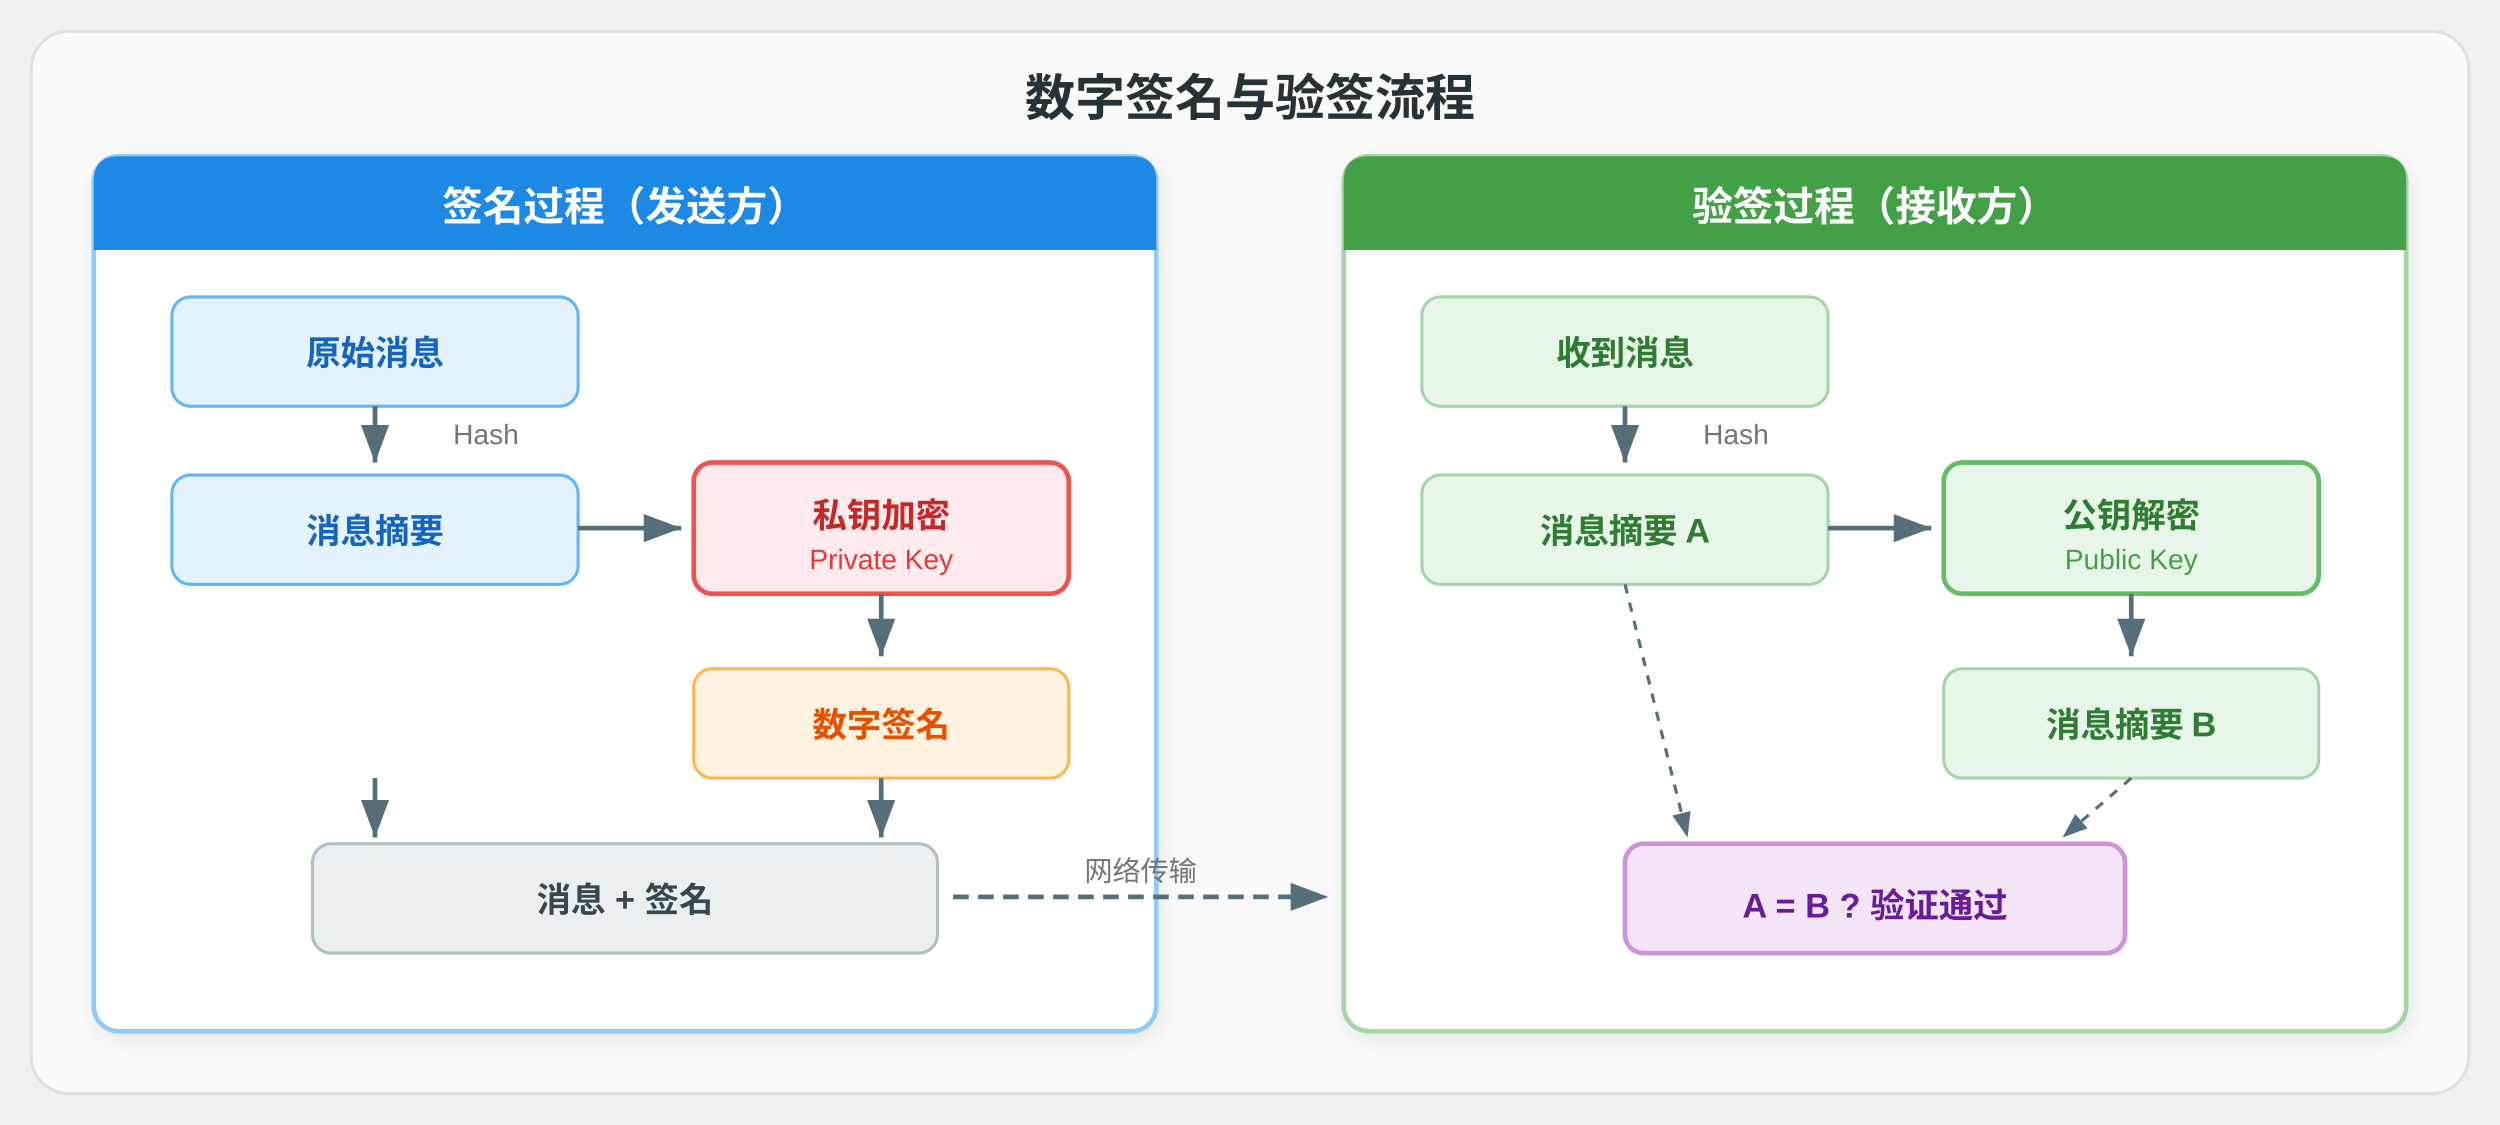
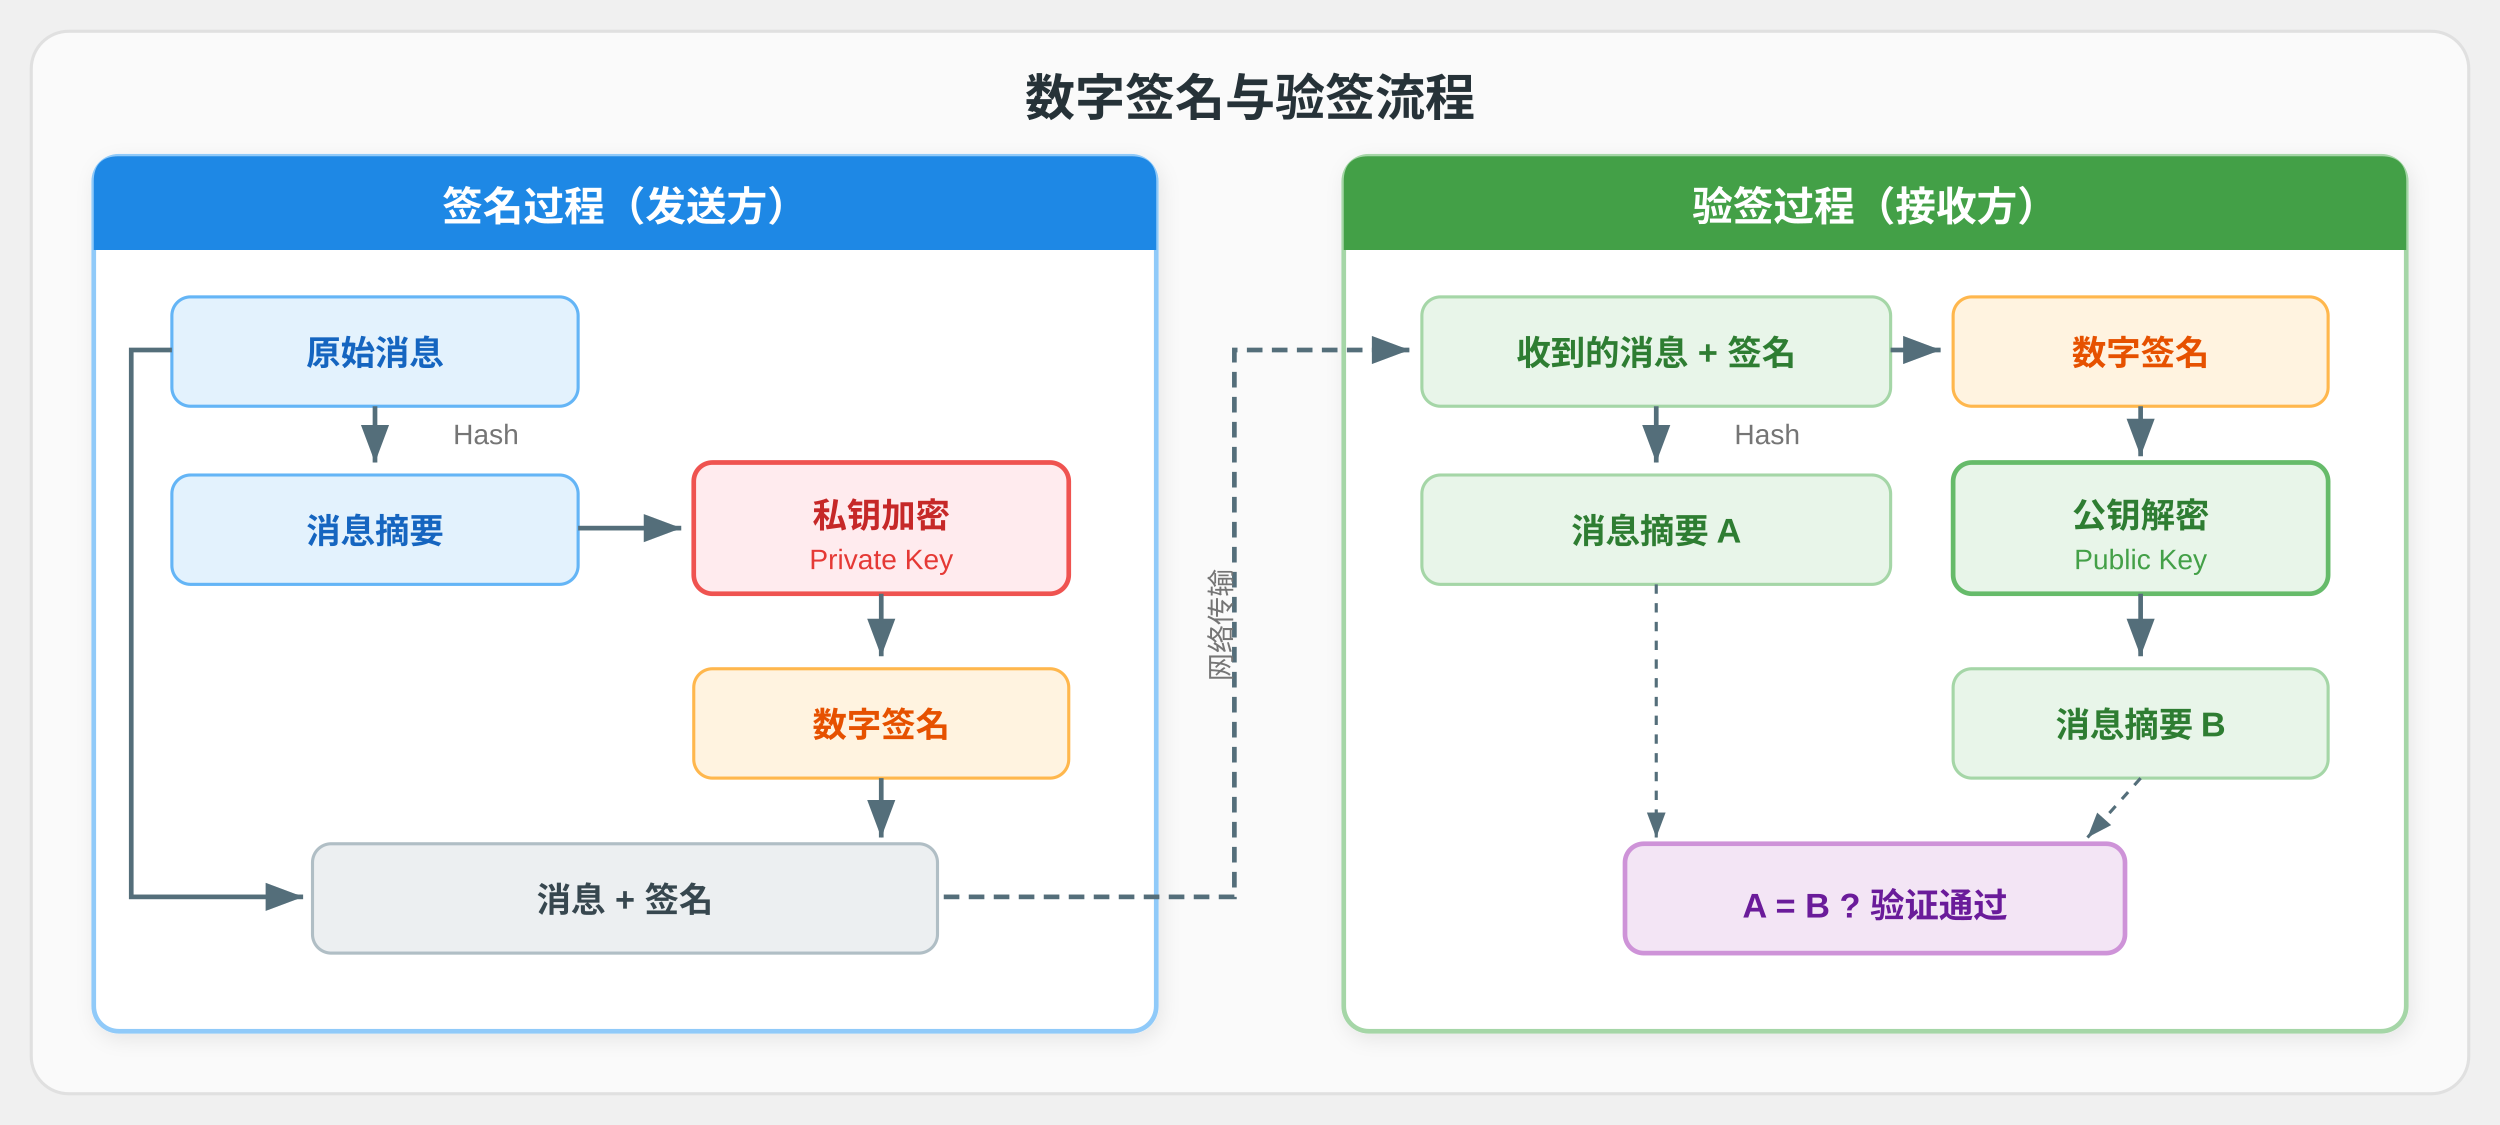
<svg xmlns="http://www.w3.org/2000/svg" viewBox="0 0 800 360" font-family="'Segoe UI',Arial,sans-serif">
  <defs>
    <filter id="shadow">
      <feDropShadow dx="1" dy="2" flood-color="#000" flood-opacity="0.08" stdDeviation="3" />
    </filter>
    <marker id="ah" markerWidth="8" markerHeight="6" refX="8" refY="3" orient="auto">
      <path d="M0,0 L8,3 L0,6Z" fill="#546E7A" />
-     </marker>
-     <marker id="ahr" markerWidth="8" markerHeight="6" refX="0" refY="3" orient="auto">
-       <path d="M8,0 L0,3 L8,6Z" fill="#546E7A" />
    </marker>
  </defs>
  <rect x="10" y="10" width="780" height="340" rx="12" fill="#FAFAFA" stroke="#E0E0E0" stroke-width="1" />
  <text x="400" y="30" text-anchor="middle" dominant-baseline="central" font-size="16" font-weight="bold" fill="#263238">数字签名与验签流程</text>
  <rect x="30" y="50" width="340" height="280" rx="8" fill="#FFFFFF" stroke="#90CAF9" stroke-width="1.5" filter="url(#shadow)" />
  <path d="M38,50 H362 Q370,50 370,58 V80 H30 V58 Q30,50 38,50 Z" fill="#1E88E5" />
  <text x="200" y="65" text-anchor="middle" dominant-baseline="central" font-size="13" font-weight="bold" fill="#FFFFFF">签名过程（发送方）</text>
  <rect x="55" y="95" width="130" height="35" rx="6" fill="#E3F2FD" stroke="#64B5F6" stroke-width="1" />
  <text x="120" y="112" text-anchor="middle" dominant-baseline="central" font-size="11" font-weight="600" fill="#1565C0">原始消息</text>
  <line x1="120" y1="130" x2="120" y2="148" stroke="#546E7A" stroke-width="1.5" marker-end="url(#ah)" />
  <text x="145" y="139" text-anchor="start" dominant-baseline="central" font-size="9" fill="#757575">Hash</text>
  <rect x="55" y="152" width="130" height="35" rx="6" fill="#E3F2FD" stroke="#64B5F6" stroke-width="1" />
  <text x="120" y="169" text-anchor="middle" dominant-baseline="central" font-size="11" font-weight="600" fill="#1565C0">消息摘要</text>
  <line x1="185" y1="169" x2="218" y2="169" stroke="#546E7A" stroke-width="1.5" marker-end="url(#ah)" />
  <rect x="222" y="148" width="120" height="42" rx="6" fill="#FFEBEE" stroke="#EF5350" stroke-width="1.5" />
  <text x="282" y="164" text-anchor="middle" dominant-baseline="central" font-size="11" font-weight="bold" fill="#C62828">私钥加密</text>
  <text x="282" y="179" text-anchor="middle" dominant-baseline="central" font-size="9" fill="#E53935">Private Key</text>
  <line x1="282" y1="190" x2="282" y2="210" stroke="#546E7A" stroke-width="1.5" marker-end="url(#ah)" />
  <rect x="222" y="214" width="120" height="35" rx="6" fill="#FFF3E0" stroke="#FFB74D" stroke-width="1" />
  <text x="282" y="231" text-anchor="middle" dominant-baseline="central" font-size="11" font-weight="600" fill="#E65100">数字签名</text>
  <rect x="100" y="270" width="200" height="35" rx="6" fill="#ECEFF1" stroke="#B0BEC5" stroke-width="1" />
  <text x="200" y="287" text-anchor="middle" dominant-baseline="central" font-size="11" font-weight="600" fill="#37474F">消息 + 签名</text>
-   <line x1="120" y1="249" x2="120" y2="268" stroke="#546E7A" stroke-width="1.5" marker-end="url(#ah)" />
  <line x1="282" y1="249" x2="282" y2="268" stroke="#546E7A" stroke-width="1.5" marker-end="url(#ah)" />
+   <path d="M55,112 L42,112 L42,287 L97,287" fill="none" stroke="#546E7A" stroke-width="1.5" marker-end="url(#ah)" />
  <rect x="430" y="50" width="340" height="280" rx="8" fill="#FFFFFF" stroke="#A5D6A7" stroke-width="1.5" filter="url(#shadow)" />
  <path d="M438,50 H762 Q770,50 770,58 V80 H430 V58 Q430,50 438,50 Z" fill="#43A047" />
  <text x="600" y="65" text-anchor="middle" dominant-baseline="central" font-size="13" font-weight="bold" fill="#FFFFFF">验签过程（接收方）</text>
-   <rect x="455" y="95" width="130" height="35" rx="6" fill="#E8F5E9" stroke="#A5D6A7" stroke-width="1" />
-   <text x="520" y="112" text-anchor="middle" dominant-baseline="central" font-size="11" font-weight="600" fill="#2E7D32">收到消息</text>
-   <line x1="520" y1="130" x2="520" y2="148" stroke="#546E7A" stroke-width="1.5" marker-end="url(#ah)" />
-   <text x="545" y="139" text-anchor="start" dominant-baseline="central" font-size="9" fill="#757575">Hash</text>
-   <rect x="455" y="152" width="130" height="35" rx="6" fill="#E8F5E9" stroke="#A5D6A7" stroke-width="1" />
-   <text x="520" y="169" text-anchor="middle" dominant-baseline="central" font-size="11" font-weight="600" fill="#2E7D32">消息摘要 A</text>
-   <line x1="585" y1="169" x2="618" y2="169" stroke="#546E7A" stroke-width="1.5" marker-end="url(#ah)" />
-   <rect x="622" y="148" width="120" height="42" rx="6" fill="#E8F5E9" stroke="#66BB6A" stroke-width="1.5" />
-   <text x="682" y="164" text-anchor="middle" dominant-baseline="central" font-size="11" font-weight="bold" fill="#2E7D32">公钥解密</text>
-   <text x="682" y="179" text-anchor="middle" dominant-baseline="central" font-size="9" fill="#43A047">Public Key</text>
-   <line x1="682" y1="190" x2="682" y2="210" stroke="#546E7A" stroke-width="1.5" marker-end="url(#ah)" />
-   <rect x="622" y="214" width="120" height="35" rx="6" fill="#E8F5E9" stroke="#A5D6A7" stroke-width="1" />
-   <text x="682" y="231" text-anchor="middle" dominant-baseline="central" font-size="11" font-weight="600" fill="#2E7D32">消息摘要 B</text>
+   <rect x="455" y="95" width="150" height="35" rx="6" fill="#E8F5E9" stroke="#A5D6A7" stroke-width="1" />
+   <text x="530" y="112" text-anchor="middle" dominant-baseline="central" font-size="11" font-weight="600" fill="#2E7D32">收到的消息 + 签名</text>
+   <rect x="625" y="95" width="120" height="35" rx="6" fill="#FFF3E0" stroke="#FFB74D" stroke-width="1" />
+   <text x="685" y="112" text-anchor="middle" dominant-baseline="central" font-size="11" font-weight="600" fill="#E65100">数字签名</text>
+   <line x1="605" y1="112" x2="621" y2="112" stroke="#546E7A" stroke-width="1.5" marker-end="url(#ah)" />
+   <line x1="530" y1="130" x2="530" y2="148" stroke="#546E7A" stroke-width="1.5" marker-end="url(#ah)" />
+   <text x="555" y="139" text-anchor="start" dominant-baseline="central" font-size="9" fill="#757575">Hash</text>
+   <line x1="685" y1="130" x2="685" y2="146" stroke="#546E7A" stroke-width="1.5" marker-end="url(#ah)" />
+   <rect x="455" y="152" width="150" height="35" rx="6" fill="#E8F5E9" stroke="#A5D6A7" stroke-width="1" />
+   <text x="530" y="169" text-anchor="middle" dominant-baseline="central" font-size="11" font-weight="600" fill="#2E7D32">消息摘要 A</text>
+   <rect x="625" y="148" width="120" height="42" rx="6" fill="#E8F5E9" stroke="#66BB6A" stroke-width="1.5" />
+   <text x="685" y="164" text-anchor="middle" dominant-baseline="central" font-size="11" font-weight="bold" fill="#2E7D32">公钥解密</text>
+   <text x="685" y="179" text-anchor="middle" dominant-baseline="central" font-size="9" fill="#43A047">Public Key</text>
+   <line x1="685" y1="190" x2="685" y2="210" stroke="#546E7A" stroke-width="1.5" marker-end="url(#ah)" />
+   <rect x="625" y="214" width="120" height="35" rx="6" fill="#E8F5E9" stroke="#A5D6A7" stroke-width="1" />
+   <text x="685" y="231" text-anchor="middle" dominant-baseline="central" font-size="11" font-weight="600" fill="#2E7D32">消息摘要 B</text>
  <rect x="520" y="270" width="160" height="35" rx="6" fill="#F3E5F5" stroke="#CE93D8" stroke-width="1.5" />
  <text x="600" y="287" text-anchor="middle" dominant-baseline="central" font-size="11" font-weight="bold" fill="#6A1B9A">A = B ? 验证通过</text>
-   <line x1="520" y1="187" x2="540" y2="268" stroke="#546E7A" stroke-width="1" stroke-dasharray="3,3" marker-end="url(#ah)" />
-   <line x1="682" y1="249" x2="660" y2="268" stroke="#546E7A" stroke-width="1" stroke-dasharray="3,3" marker-end="url(#ah)" />
-   <line x1="305" y1="287" x2="425" y2="287" stroke="#546E7A" stroke-width="1.5" stroke-dasharray="5,3" marker-end="url(#ah)" />
-   <text x="365" y="278" text-anchor="middle" dominant-baseline="central" font-size="9" fill="#757575">网络传输</text>
+   <line x1="530" y1="187" x2="530" y2="268" stroke="#546E7A" stroke-width="1" stroke-dasharray="3,3" marker-end="url(#ah)" />
+   <line x1="685" y1="249" x2="668" y2="268" stroke="#546E7A" stroke-width="1" stroke-dasharray="3,3" marker-end="url(#ah)" />
+   <path d="M302,287 H395 V112 H451" fill="none" stroke="#546E7A" stroke-width="1.5" stroke-dasharray="5,3" marker-end="url(#ah)" />
+   <text x="390" y="200" text-anchor="middle" dominant-baseline="central" font-size="9" fill="#757575" transform="rotate(-90 390 200)">网络传输</text>
</svg>
